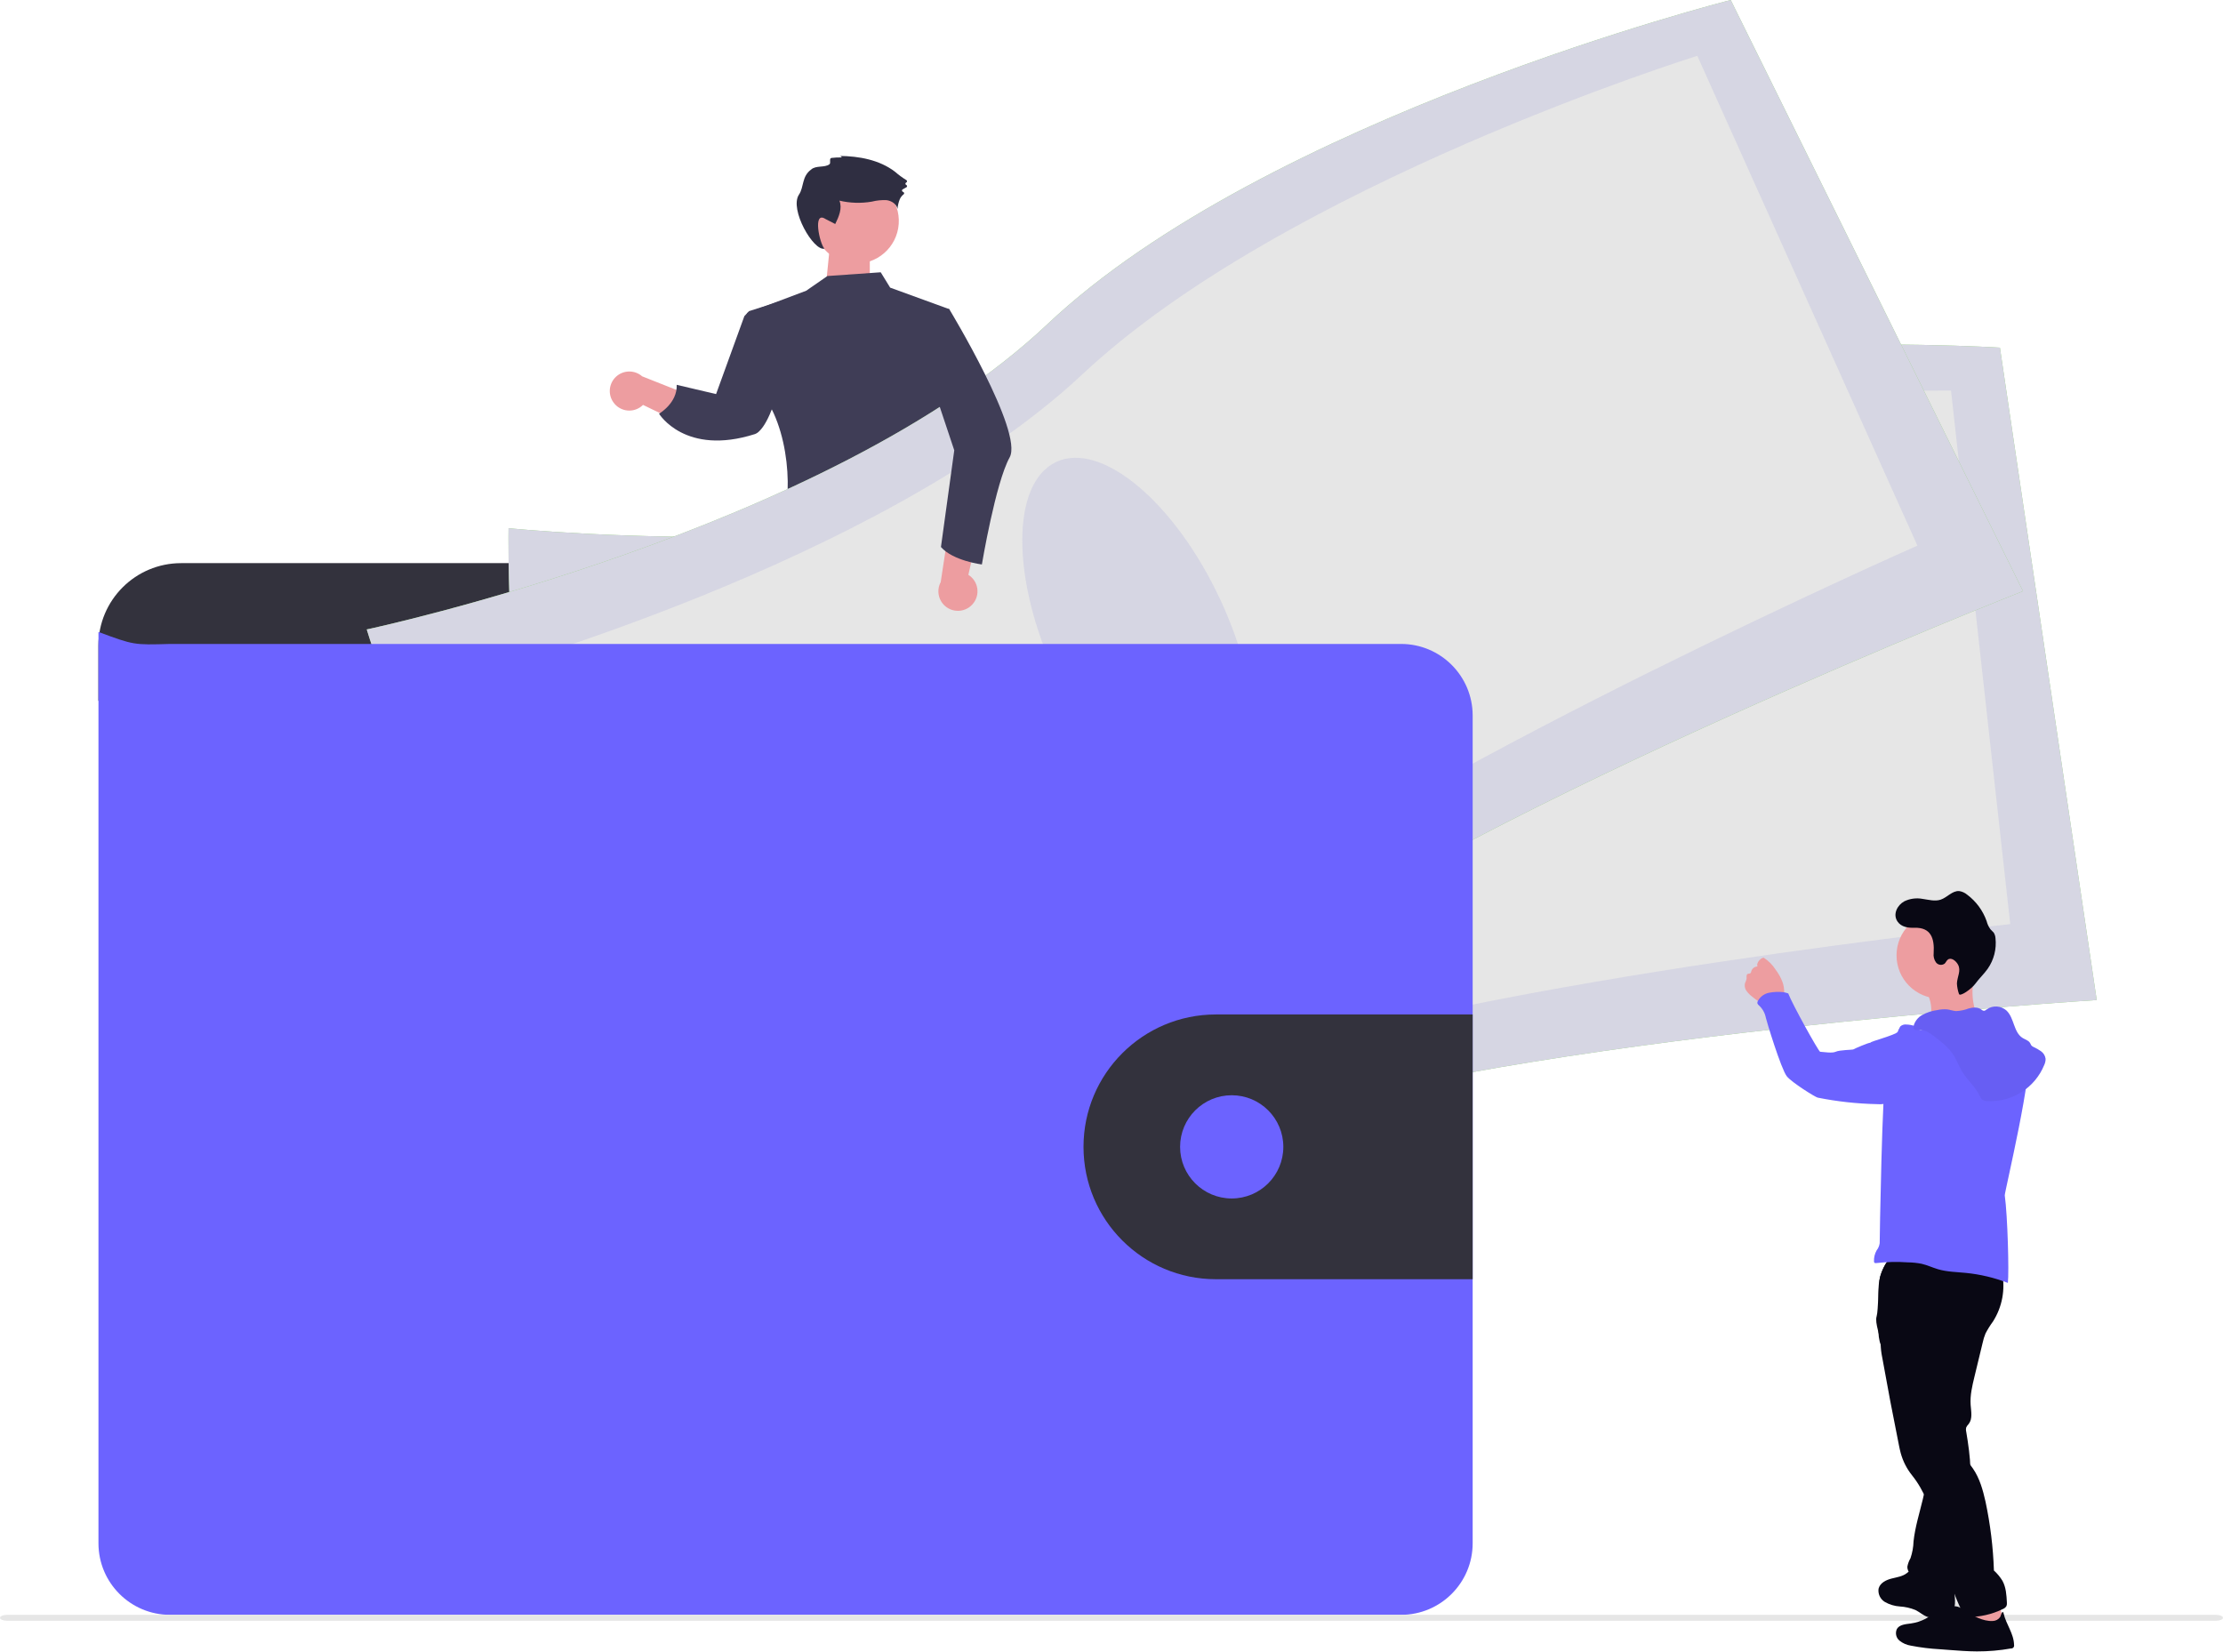
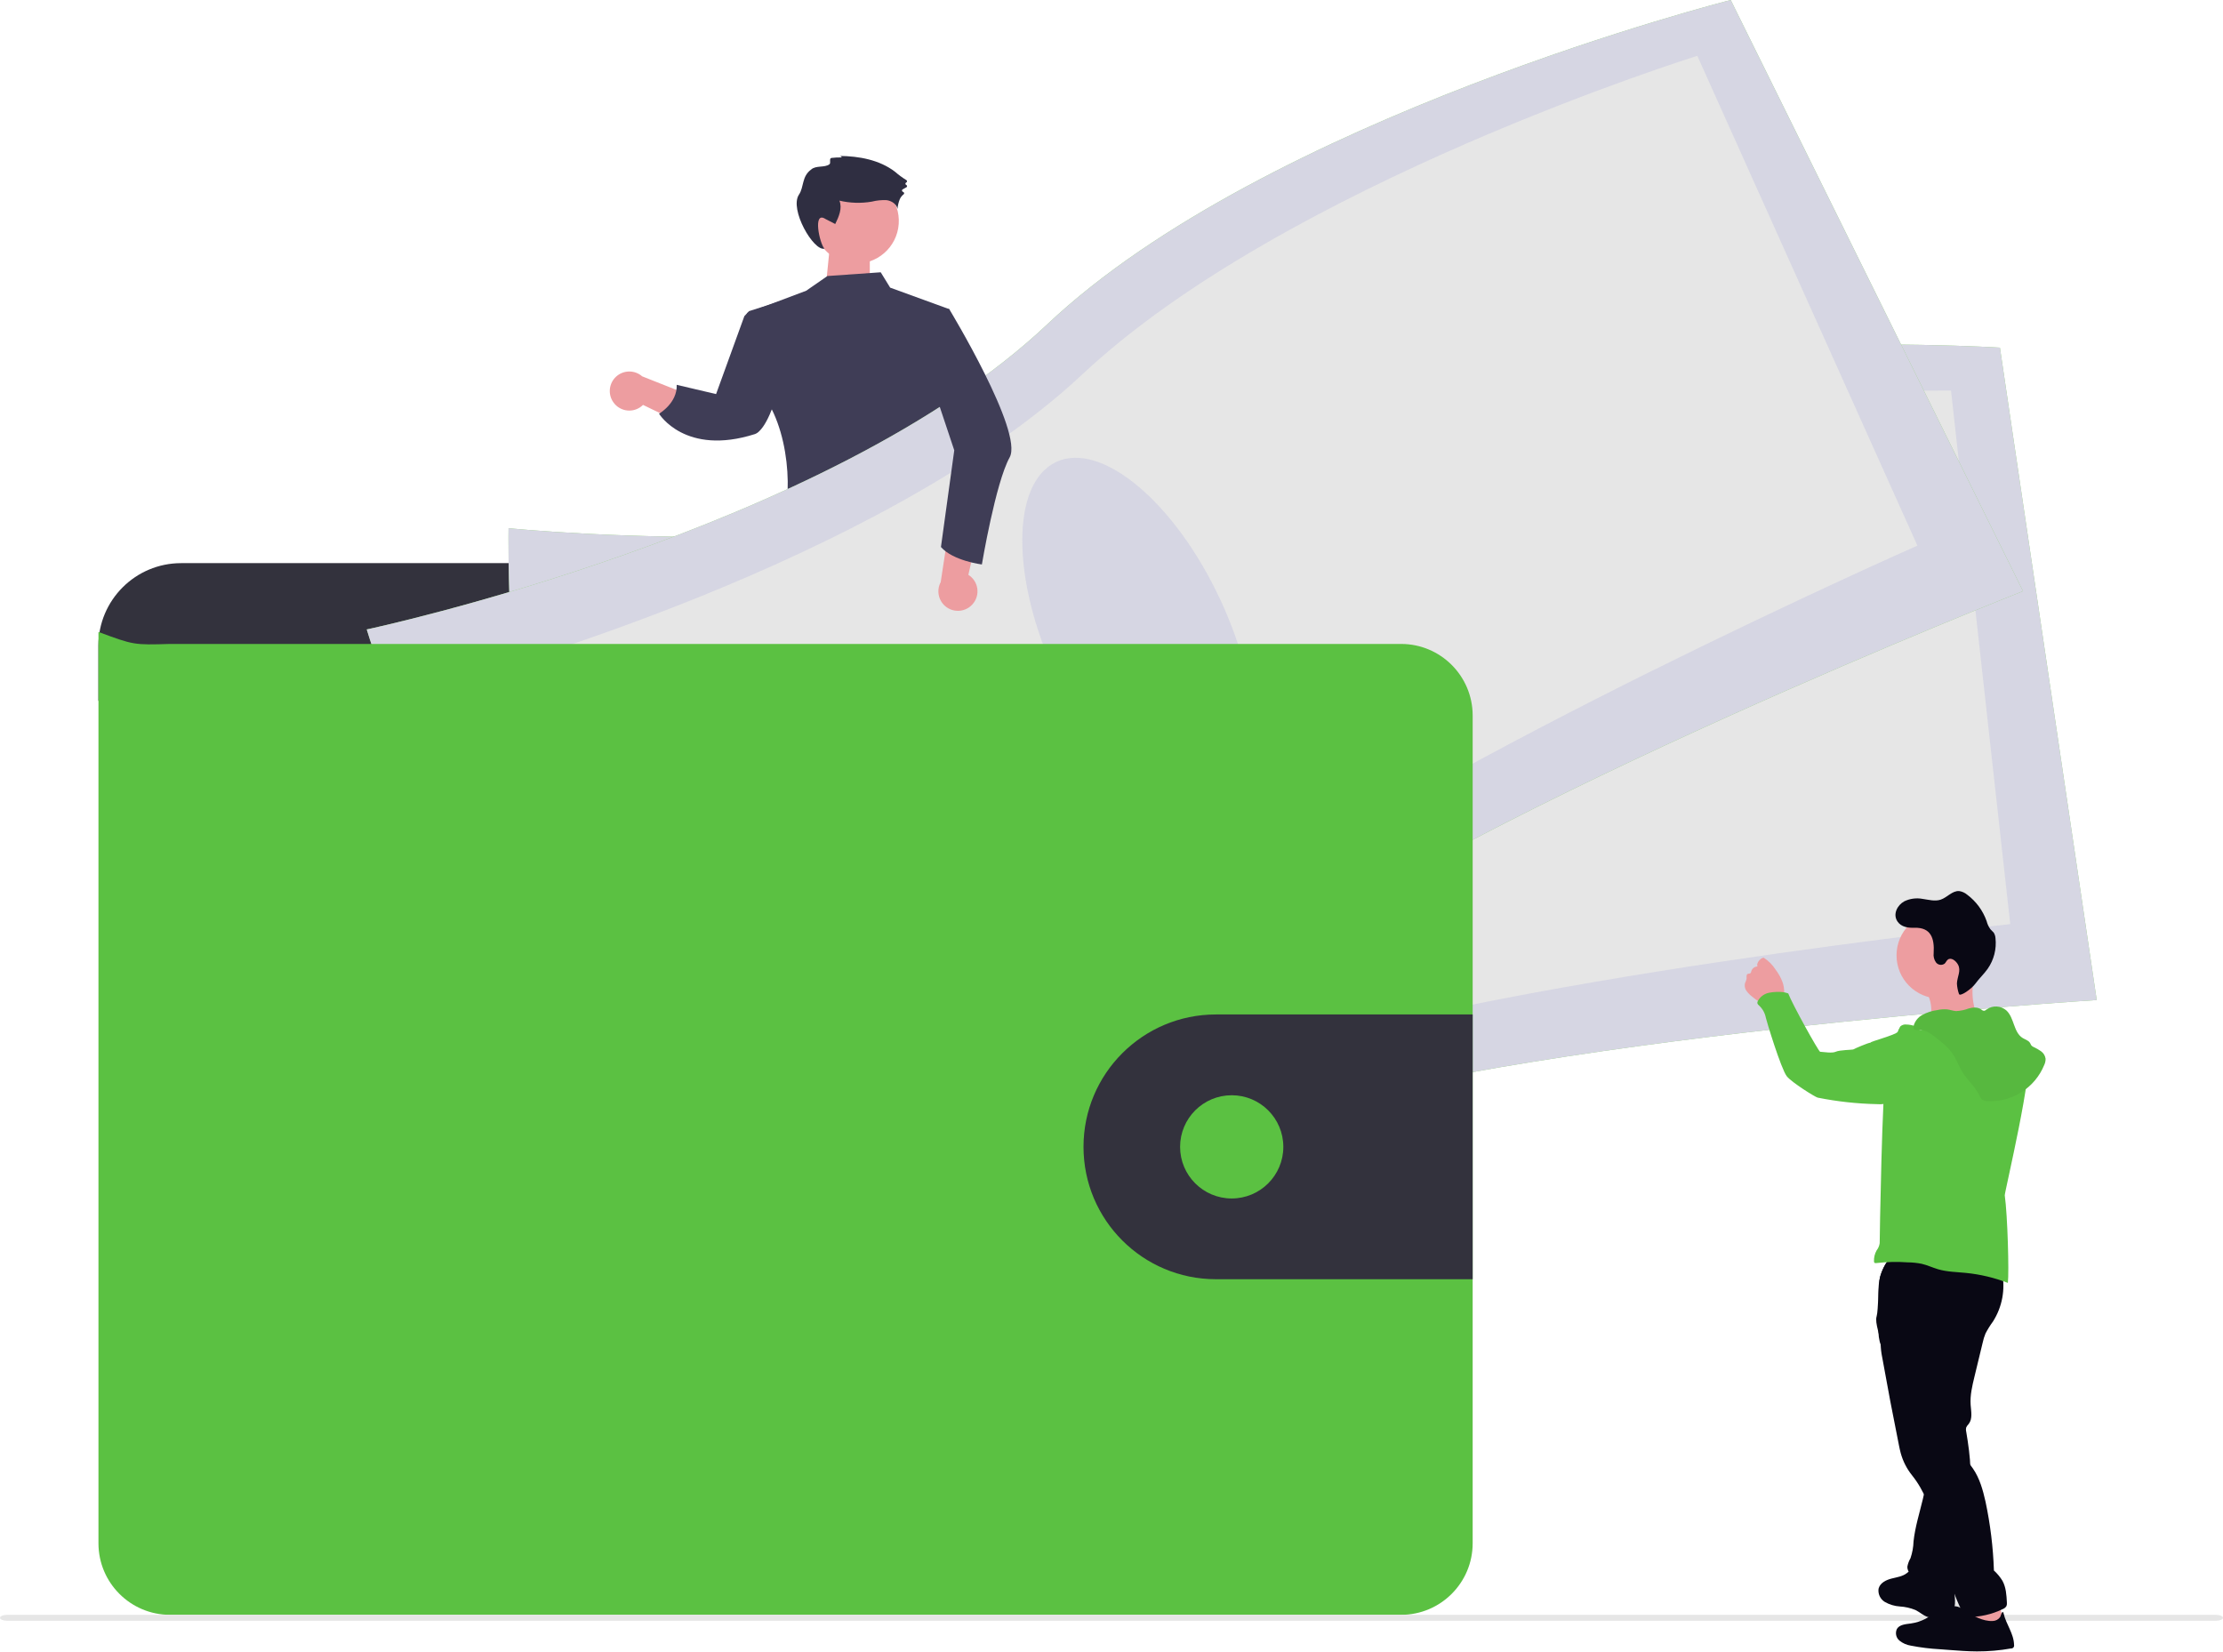
<svg xmlns="http://www.w3.org/2000/svg" width="800.272" height="594.547" viewBox="0 0 800.272 594.547" role="img" artist="Katerina Limpitsouni" source="https://undraw.co/">
  <defs>
    <linearGradient id="a-300" x1="-145.593" y1="1" x2="-145.593" gradientUnits="objectBoundingBox">
      <stop offset="0" stop-color="gray" stop-opacity="0.251" />
      <stop offset="0.535" stop-color="gray" stop-opacity="0.122" />
      <stop offset="1" stop-color="gray" stop-opacity="0.102" />
    </linearGradient>
  </defs>
  <g transform="translate(-574.999 -229)">
    <g transform="translate(860.707 284.072)">
      <path d="M16.149,2.061H1.645L0,18.422H16.149Z" transform="translate(11.269 32.763)" fill="#ed9da0" />
      <ellipse cx="15.322" cy="15.322" rx="15.322" ry="15.322" transform="matrix(-0.998, -0.07, 0.07, -0.998, 36.755, 40.848)" fill="#ed9da0" />
      <path d="M24.174,33.253a.845.845,0,0,0,.813.483c-7.015.42-14.4-.4-20.272-4.264A30.578,30.578,0,0,0,.407,26.739a.464.464,0,0,1-.095-.79l.17-.133A.466.466,0,0,0,.33,25h0a.466.466,0,0,1-.117-.837l1.3-.842a.464.464,0,0,0,0-.78,2.316,2.316,0,0,0-.346-.176.465.465,0,0,1-.147-.781,4.628,4.628,0,0,0,1.26-1.842,11.866,11.866,0,0,0,.585-3.565c.449,1.741,2.349,2.766,4.144,2.871a18.231,18.231,0,0,0,5.293-.914,29.281,29.281,0,0,1,11.623-.447c-1.312-2.634-.205-5.776.909-8.5l3.606,1.546c4.953,2.8,1.5-9.031-.349-10.654C31.878-1.228,41.773,13.32,38.59,18.838c-1.656,2.871-.48,6.573-3.736,9.3-1.6,1.68-4.781.933-6.408,2.329-.64.549.336,2.019-.544,2.34A25.655,25.655,0,0,1,24.174,33.253Z" transform="matrix(-0.998, -0.07, 0.07, -0.998, 39.116, 36.487)" fill="#2f2e41" />
    </g>
    <path d="M51.518,0l3,5.743,20.724,9.239L69.791,67.7,67.5,73.159,68.737,77.9,65.75,81.4c3,2.713,3.379,5.552,1.748,8.489l-9.544,2.186S4.89,96.793,9.362,88.573c4.886-8.982,6.131-35.51-4.656-49.685C-4.452,26.852,2.579,11.236,2.579,11.236L24.3,4.744,32.292,0Z" transform="matrix(0.998, -0.07, 0.07, 0.998, 840.642, 330.637)" fill="#3f3d56" />
    <path d="M1.022,10.672A6.987,6.987,0,0,0,11.6,12.354L33.14,24.706l-.8-12.877L12.008,2.073a7.025,7.025,0,0,0-10.986,8.6Z" transform="matrix(0.998, -0.07, 0.07, 0.998, 794.043, 363.258)" fill="#ed9da0" />
    <path d="M52.922,0C50.11,12.482,42.9,41.626,35.583,47.721a4.268,4.268,0,0,1-1.628.961C8.24,54.947,0,38.967,0,38.967s6.891-3.358,7.066-9.923l13.9,4.312L33.079,6.092,34.862,4.43l.01-.01Z" transform="matrix(0.998, -0.07, 0.07, 0.998, 809.525, 339.056)" fill="#3f3d56" />
-     <path d="M504.222,543.326c5.728.734,11.671,1.2,17.157-.579.864-.268,1.814-.864,1.728-1.728a2.092,2.092,0,0,0-.389-.864,53.362,53.362,0,0,1-5.183-9.874.864.864,0,0,0-.32-.449.812.812,0,0,0-.553,0c-2.531.665-4.717,2.3-7.231,3a10.281,10.281,0,0,1-3.939.294c-1.14-.13-2.7-1.071-3.732-.95C502.347,535.949,503.781,539.473,504.222,543.326Z" transform="translate(410.41 54.747)" fill="#6c63ff" />
-     <path d="M629.009,531.3c3.775-2.592,7.688-5.313,9.917-9.313a1.615,1.615,0,0,0,.268-.8,1.66,1.66,0,0,0-.32-.778,32.1,32.1,0,0,0-8.06-8.7,23.506,23.506,0,0,0-4.492,4.147c-.95,1-3.576,2.592-3.6,4.121,0,.864,1,1.866,1.469,2.592.631.933,1.227,1.883,1.8,2.851C626.314,525.895,629.311,531.113,629.009,531.3Z" transform="translate(393.944 57.207)" fill="#6c63ff" />
+     <path d="M504.222,543.326c5.728.734,11.671,1.2,17.157-.579.864-.268,1.814-.864,1.728-1.728a2.092,2.092,0,0,0-.389-.864,53.362,53.362,0,0,1-5.183-9.874.864.864,0,0,0-.32-.449.812.812,0,0,0-.553,0c-2.531.665-4.717,2.3-7.231,3a10.281,10.281,0,0,1-3.939.294c-1.14-.13-2.7-1.071-3.732-.95C502.347,535.949,503.781,539.473,504.222,543.326Z" transform="translate(410.41 54.747)" fill="#5bc142" />
+     <path d="M629.009,531.3c3.775-2.592,7.688-5.313,9.917-9.313a1.615,1.615,0,0,0,.268-.8,1.66,1.66,0,0,0-.32-.778,32.1,32.1,0,0,0-8.06-8.7,23.506,23.506,0,0,0-4.492,4.147c-.95,1-3.576,2.592-3.6,4.121,0,.864,1,1.866,1.469,2.592.631.933,1.227,1.883,1.8,2.851C626.314,525.895,629.311,531.113,629.009,531.3Z" transform="translate(393.944 57.207)" fill="#5bc142" />
    <path d="M521.377,555.865a3.843,3.843,0,0,1-.691,2.505,3.4,3.4,0,0,1-1.451.864c-8.008,2.868-17.278-.708-25.268,2.117-1.641.579-3.2,1.417-4.846,1.97a26.368,26.368,0,0,1-6.047,1.071c-2.825.268-5.667.441-8.5.518a20.441,20.441,0,0,1-6.41-.562,7.7,7.7,0,0,1-4.915-3.9,3.74,3.74,0,0,1-.242-2.773,2.989,2.989,0,0,1,.527-.864,7.577,7.577,0,0,1,1.883-1.529l2.946-1.9a19.776,19.776,0,0,1,4.466-2.367c1.166-.38,2.4-.544,3.585-.864,4.138-1.209,7.3-4.492,10.237-7.645l4.008-4.276a4.035,4.035,0,0,1,1.391-1.114,3.854,3.854,0,0,1,1.728-.164,23.1,23.1,0,0,1,10.928,3.663,14.16,14.16,0,0,0,2.7,1.59c2.35.916,5.365.225,7.533-.933,1.028-.553.8-.864,1.235-1.849s1.486-1.615,2.4-.717a2.54,2.54,0,0,1,.57,1.089c.864,2.851.536,5.918.536,8.907a3.923,3.923,0,0,0,.173,1.382,7.823,7.823,0,0,0,.786,1.279,2.909,2.909,0,0,1,.164.328,8.786,8.786,0,0,1,.579,4.173Z" transform="translate(415.707 53.776)" fill="#514e7f" />
    <path d="M521.377,558.188a3.843,3.843,0,0,1-.691,2.505,3.4,3.4,0,0,1-1.451.864c-8.008,2.868-17.278-.708-25.268,2.117-1.641.579-3.2,1.417-4.846,1.97a26.368,26.368,0,0,1-6.047,1.071c-2.825.268-5.667.441-8.5.518a20.441,20.441,0,0,1-6.41-.562,7.7,7.7,0,0,1-4.915-3.9A3.74,3.74,0,0,1,463,560a2.989,2.989,0,0,1,.527-.864c.466.976.8,2.272,1.1,2.738a5.606,5.606,0,0,0,3.749,2.7,9.313,9.313,0,0,0,3.455-.441c7.257-1.8,14.971-1.823,21.942-4.544,2.393-.942,4.674-2.194,7.187-2.764s5.183-.415,7.775-.631c4.095-.328,8.06-1.564,12.094-2.212a8.785,8.785,0,0,1,.544,4.2Z" transform="translate(415.707 51.452)" fill="#464353" />
    <path d="M644.082,531.6c-.38,3.041-2.307,5.658-4.423,7.879s-4.509,4.216-6.194,6.773c-2.073,3.17-3.006,7.1-5.7,9.779a15.638,15.638,0,0,1-3.455,2.462,24.108,24.108,0,0,1-4.449,2.047c-4.026,1.287-8.362.994-12.569.682a11.306,11.306,0,0,1-3.991-.769,12.029,12.029,0,0,1-1.659-1.019,7.921,7.921,0,0,1-2.592-2.592,2.592,2.592,0,0,1-.251-1.883,4.424,4.424,0,0,1,1.2-1.831,28.505,28.505,0,0,1,3.041-2.738A18.2,18.2,0,0,0,607,546.934a11.161,11.161,0,0,0,1.529-3.456,30.652,30.652,0,0,0,1.114-6.609,20.945,20.945,0,0,1,.458-4.423c.639-2.281,2.333-4.319,2.142-6.678a1.668,1.668,0,0,1,.086-1.011,1.408,1.408,0,0,1,.795-.492,14.084,14.084,0,0,1,4.129-.959,4.812,4.812,0,0,1,3.836,1.5c.587.708.976,1.728,1.84,2a2.919,2.919,0,0,0,1.313.052c2.125-.216,4.371-.484,6.047-1.857a7.541,7.541,0,0,0,2.505-5.5c0-.786-.354-1.607.864-1.728.916-.121,1.641.864,2.108,1.469,1.685,2.255,3.412,4.613,4.043,7.36a2.168,2.168,0,0,1,.769-.147,3.343,3.343,0,0,1,2.756,1.408,5.486,5.486,0,0,1,.751,3.732Z" transform="translate(397.211 56.383)" fill="#514e7f" />
    <path d="M644.134,532.95c-.38,3.041-2.307,5.658-4.423,7.879s-4.509,4.216-6.194,6.773c-2.073,3.17-3.006,7.1-5.7,9.779a15.638,15.638,0,0,1-3.455,2.462,24.112,24.112,0,0,1-4.449,2.047c-4.026,1.287-8.362.994-12.569.682a11.308,11.308,0,0,1-3.991-.769,12.029,12.029,0,0,1-1.659-1.019,7.921,7.921,0,0,1-2.592-2.592,6.315,6.315,0,0,1,2.592-.622c1.866.1,3.231,1.866,5.019,2.41,2.548.769,5.088-1.028,7.671-1.641,1.685-.4,3.456-.294,5.123-.864a12.663,12.663,0,0,0,3.792-2.3,19.3,19.3,0,0,0,4.052-3.9,25.094,25.094,0,0,0,2.376-4.743,67.815,67.815,0,0,1,4.8-9.192,6.494,6.494,0,0,1,.976-1.279,13.585,13.585,0,0,1,1.322-.959c1.728-1.3,2.445-3.456,3.049-5.563a9.737,9.737,0,0,1,.682-1.857,3.343,3.343,0,0,1,2.756,1.408A5.485,5.485,0,0,1,644.134,532.95Z" transform="translate(397.16 55.034)" fill="#464353" />
    <path d="M556.62,320.79" transform="translate(402.942 83.196)" fill="#464353" />
    <path d="M486.434,366.83c1.14,4.319-.51,8.863-1.857,13.14a101.837,101.837,0,0,0-4.129,19.783,17.122,17.122,0,0,1-1.019,5c-.639,1.443-1.728,2.661-2.471,4.034-2.039,3.611-1.987,8.017-1.546,12.146.294,2.721.734,5.434,1.279,8.112.665,3.274,1.486,6.7.527,9.891,1.607-.354,2.7,1.728,2.592,3.361s-.631,3.456.156,4.864c1.987.726,2,3.456,1.944,5.572a46.864,46.864,0,0,0,1.382,10.885q4.509,21.683,9.572,43.246c7.3,2.263,15.826,4.622,22.789,1.486a4.57,4.57,0,0,0,2.885-2.9,5.063,5.063,0,0,0-.276-2.229l-3.3-12.008c-.8-2.9-1.607-5.9-1.184-8.881.32-2.22,1.287-4.613.2-6.574-.371-.674-.959-1.2-1.391-1.84-1.728-2.531-.821-5.918-.682-8.984a7.12,7.12,0,0,0-.138-2.056,10.263,10.263,0,0,0-.985-2.255,34.486,34.486,0,0,1-3.8-17.157,4.242,4.242,0,0,0-.3-2.237,7.231,7.231,0,0,1-.562-.916,2.505,2.505,0,0,1,.181-1.65,15.117,15.117,0,0,1-2.661-2.592,3.723,3.723,0,0,0,.639-5.823,1.944,1.944,0,0,0,.924-3.343c-.423-.294-.985-.423-1.287-.864-.466-.639-.086-1.529.294-2.212l2.013-3.637c1.5-2.7,1.84-6.047,3.455-8.639a64.745,64.745,0,0,0,5.321-12.146l5.814-16.042,3.913,3.4a12.371,12.371,0,0,1,3.214,3.663,15.809,15.809,0,0,1,1.045,4.388c1.434,8.708,6.911,16.258,8.941,24.836.449,1.909.752,3.913,1.849,5.546a12.082,12.082,0,0,1,1.054,1.59,8.43,8.43,0,0,1,.441,2.635,12.293,12.293,0,0,0,5.183,8.812c1.926,1.322,4.319,2.229,5.365,4.319a8.052,8.052,0,0,0,.864,1.84c.933,1.123,2.946,1.253,3.343,2.661.225.786-.19,1.728.25,2.419a2.29,2.29,0,0,0,.959.717l5.624,2.808c6.289,3.145,9.5,10.367,14.142,15.628a33.7,33.7,0,0,1,4.233,5.6c2,3.585,2.929,8.086,6.315,10.367A9.554,9.554,0,0,1,590,486.408c1.063,1.4.674,3.361.769,5.123s1.443,3.861,3.119,3.326a12.293,12.293,0,0,0,0,6.522A32.827,32.827,0,0,0,613.8,493.31c1.641-1.434,3.222-3.265,3.24-5.442a1.952,1.952,0,0,0-.242-1.08,3.084,3.084,0,0,0-1.27-.959c-5.261-2.851-6.842-9.459-9.5-14.824-2.324-4.734-5.762-8.812-8.639-13.209-6.254-9.459-10.522-20.906-19.981-27.152-2.082-1.374-4.5-2.592-5.546-4.864-.579-1.27-.648-2.721-1.106-4.034s-1.555-2.592-2.954-2.592c.778-1.9.622-4.216.674-6.272a7.921,7.921,0,0,0-.311-2.7,13.155,13.155,0,0,0-1.391-2.678,25.692,25.692,0,0,1-3.559-13.822c.069-2.5.51-5.071-.242-7.455-.38-1.2-1.045-2.3-1.5-3.456a21.6,21.6,0,0,1-1.08-6.5l-.518-8.3a40.846,40.846,0,0,0-1.071-8.207c-1.728-6.445-3.456-33.441-9.373-36.482s-16.085,17.735-22.746,18.141a29.621,29.621,0,0,0-8.639,1.667c-4.432,1.659-8.146,4.751-11.766,7.775l-12.25,10.289C491.436,363.288,489.293,365.327,486.434,366.83Z" transform="translate(414.03 82.898)" fill="#464353" />
    <path d="M635.755,393.427V382.7a29.786,29.786,0,0,0-29.786-29.778H182.246A29.786,29.786,0,0,0,152.46,382.7v19.783Z" transform="translate(457.958 78.823)" fill="#33323d" />
    <path d="M323.385,327.937s-1.209,75.036,12.094,99.726,19.005,132.1,19.005,132.1,139.464,14.427,236.65-17.277S895.116,497.81,895.116,497.81L860.267,262.931s-172.162-11.04-270.1,35.669S323.385,327.937,323.385,327.937Z" transform="translate(434.695 91.227)" fill="#8dd070" />
    <path d="M323.385,327.937s-1.209,75.036,12.094,99.726,19.005,132.1,19.005,132.1,139.464,14.427,236.65-17.277S895.116,497.81,895.116,497.81L860.267,262.931s-172.162-11.04-270.1,35.669S323.385,327.937,323.385,327.937Z" transform="translate(434.695 91.227)" fill="#d6d6e3" />
    <path d="M358.985,357.961s-4.363,61.914,6.583,81.7,11.455,108.1,11.455,108.1,125.513,5.823,214.794-24.569,276.9-50.1,276.9-50.1L847.394,281s-155.239-1.6-245.842,41.181S358.985,357.961,358.985,357.961Z" transform="translate(429.962 88.614)" fill="#e6e6e6" />
    <ellipse cx="32.585" cy="69.888" rx="32.585" ry="69.888" transform="translate(980.522 441.956) rotate(-7.1)" opacity="0.1" />
    <path d="M264.29,344.851s21.865,71.788,42.079,91.208,58.605,119.9,58.605,119.9,137.175-29.069,219.943-89.092,275.628-135.8,275.628-135.8L755.317,118.23S588.071,160.56,509.2,235.069,264.29,344.851,264.29,344.851Z" transform="translate(442.735 110.77)" fill="#8dd070" />
    <path d="M264.29,344.851s21.865,71.788,42.079,91.208,58.605,119.9,58.605,119.9,137.175-29.069,219.943-89.092,275.628-135.8,275.628-135.8L755.317,118.23S588.071,160.56,509.2,235.069,264.29,344.851,264.29,344.851Z" transform="translate(442.735 110.77)" fill="#d6d6e3" />
    <path d="M308,364.639s14.85,60.273,31.341,75.736S383.4,539.721,383.4,539.721s121.236-32.983,196.886-89.308S828.468,317.834,828.468,317.834L749.242,141.5S601.01,187.605,527.9,256.128,308,364.639,308,364.639Z" transform="translate(436.785 107.602)" fill="#e6e6e6" />
    <ellipse cx="32.585" cy="69.888" rx="32.585" ry="69.888" transform="translate(925.727 409.056) rotate(-24.97)" fill="#d6d6e3" />
-     <path d="M647.2,411.654V709.692a25.778,25.778,0,0,1-25.778,25.769H178.251a25.769,25.769,0,0,1-25.761-25.769V381.6c12.7,4.708,12.7,4.708,25.761,4.319H621.419A25.778,25.778,0,0,1,647.2,411.654Z" transform="translate(457.954 74.919)" fill="#6c63ff" />
+     <path d="M647.2,411.654V709.692a25.778,25.778,0,0,1-25.778,25.769H178.251a25.769,25.769,0,0,1-25.761-25.769V381.6c12.7,4.708,12.7,4.708,25.761,4.319H621.419A25.778,25.778,0,0,1,647.2,411.654Z" transform="translate(457.954 74.919)" fill="#5bc142" />
    <path d="M703.075,541v95.329H610.64a47.658,47.658,0,1,1,0-95.316Z" transform="translate(402.076 53.22)" fill="#33323d" />
-     <circle cx="18.582" cy="18.582" r="18.582" transform="translate(999.828 623.316)" fill="#6c63ff" />
+     <circle cx="18.582" cy="18.582" r="18.582" transform="translate(999.828 623.316)" fill="#5bc142" />
    <g transform="matrix(0.998, -0.07, 0.07, 0.998, 905.635, 339.779)">
      <path d="M11.926,34.447a6.987,6.987,0,0,0-.734-10.688L18.4,0,6.032,3.67l-4.95,22a7.025,7.025,0,0,0,10.843,8.778Z" transform="translate(0 73.394)" fill="#ed9da0" />
      <path d="M3.5,0,9.216,1.329s23.617,45.95,17.926,54.705S14.479,93.777,14.479,93.777,4.167,91.727.227,86.474L7.442,52.095,0,23.2Z" transform="translate(1.825 0)" fill="#3f3d56" />
    </g>
    <path d="M1139.212,723.136h-795.2c-1.4,0-2.534-.478-2.534-1.068S342.609,721,344.008,721h795.2c1.4,0,2.534.478,2.534,1.068S1140.614,723.136,1139.212,723.136Z" transform="translate(233.525 89.38)" fill="#e6e6e6" />
    <g transform="translate(1203.088 543.252)">
      <path d="M278.269,794.046a.252.252,0,0,1,.055.027c-.651-1.406-1.258-2.828-1.811-4.272-.066-.17-.126-.345-.191-.514.005.044.005.087.011.137.016.274.038.547.06.826.033.432.06.87.066,1.307.005.137.005.268.005.4a8,8,0,0,1-.164,1.586h.022c.137.011.263.016.394.038a5.355,5.355,0,0,1,1.493.427A.328.328,0,0,1,278.269,794.046Z" transform="translate(-200.744 -529.63)" fill="url(#a-300)" />
      <path d="M264.421,393.522c-.059,2.284-.832,4.5-.954,6.777,6.727.335,13.362-2.929,20.023-1.929-1.862-1.2-2.857-3.376-3.443-5.514a22.867,22.867,0,0,1-.657-8.472,3.722,3.722,0,0,1,.084-.469c.247-1.117.887-2.7.715-3.577-.226-1.163-1.322-.933-2.309-.866a86.484,86.484,0,0,0-8.978,1.159c-.774.134-8.313,2.016-8.426,1.82a35.479,35.479,0,0,1,3.263,6.723A13.106,13.106,0,0,1,264.421,393.522Z" transform="translate(-197.254 -343.966)" fill="#ed9da0" />
      <path d="M392.769,380.854a9.832,9.832,0,0,0,2.054,2.071c.51.418,1.033.845,1.581,1.23a6.782,6.782,0,0,0,3.364,1.368c1.6.109,5-.833,6-2.2a3.977,3.977,0,0,0,.573-2.3,10.569,10.569,0,0,0-.552-3.213,17.908,17.908,0,0,0-2.594-4.694,13.818,13.818,0,0,0-4.171-4.171c-.574-.307-2.9,1.523-2.293,3.108a2.4,2.4,0,0,0-2.234,1.732,1.224,1.224,0,0,1-.3.7c-.276.222-.707.1-1.021.264-.556.3-.314,1.125-.372,1.753a8.2,8.2,0,0,1-.573,1.577,3.351,3.351,0,0,0,.54,2.778Z" transform="translate(-392.13 -338.356)" fill="#ed9da0" />
      <path d="M261.355,802.174a2.386,2.386,0,0,0-2.087-.315,77.426,77.426,0,0,1-11.734.949c-.492-2.4.936-4.738,1.4-7.146a6.446,6.446,0,0,1,.465-1.807,4.142,4.142,0,0,1,2.973-1.795c2.115-.446,5.42-1.233,6.6.9C260.387,795.53,260.84,799.319,261.355,802.174Z" transform="translate(-167.984 -530.652)" fill="#ed9da0" />
      <path d="M281.967,784.892a12.385,12.385,0,0,0,5.489,1.673,17.565,17.565,0,0,1,5.627,1.284c1.5.74,2.761,1.954,4.347,2.485a9.056,9.056,0,0,0,4.514.071c1.782-.335,3.682-.983,4.644-2.523.858-1.368.766-3.1.648-4.715q-.207-2.73-.406-5.468a2.6,2.6,0,0,0-.339-1.322c-1.289-1.878-4.422.787-6.1.782a11.793,11.793,0,0,1-7.426-3.2,2.254,2.254,0,0,0-.577-.435c-.757-.339-1.514.289-2.188.837-.075.063-.151.126-.226.184-1.552,1.23-3.636,1.481-5.552,1.979s-3.974,1.5-4.568,3.393a2.886,2.886,0,0,0-.092.364A4.791,4.791,0,0,0,281.967,784.892Z" transform="translate(-231.589 -522.445)" fill="#090814" />
      <path d="M292.392,571.8a23.95,23.95,0,0,1-3.283,17.672,33.012,33.012,0,0,0-2.668,4.278,19.447,19.447,0,0,0-1.041,3.39l-2.957,12.239c-.8,3.3-1.6,6.672-1.362,10.063.167,2.362.763,5.019-.694,6.887a5.077,5.077,0,0,0-.88,1.207,3.055,3.055,0,0,0-.015,1.59c1.5,8.886,2.605,18.175-.1,26.771-2.449,7.791-2.589,16.424-4.671,24.321a5.426,5.426,0,0,1-1.294,2.7,4.241,4.241,0,0,1-1.939.922c-3.069.73-6.309-.125-9.171-1.452-2.012-.932-4.177-2.567-4-4.777a9.686,9.686,0,0,1,1.113-2.942,20.791,20.791,0,0,0,1.1-6.079c.554-5.164,2.146-10.15,3.349-15.2s2.021-10.332,1-15.425a134.931,134.931,0,0,0-9.924-30.528,3.682,3.682,0,0,0-.909-1.367,9.39,9.39,0,0,1-1.286-.878,3.882,3.882,0,0,1-.589-1.6c-.448-1.612-1.777-2.8-2.668-4.217-2.25-3.575-1.537-8.157-1.454-12.381.081-4.107-.51-8.252.163-12.3s2.995-8.195,6.9-9.464a14.85,14.85,0,0,1,6.052-.286C271.9,565.994,282.324,567.943,292.392,571.8Z" transform="translate(-199.749 -427.926)" fill="#090814" />
      <path d="M247.167,599.192a25.657,25.657,0,0,0,.54,4.748q2.837,15.908,6.045,31.749c.188.916.372,1.832.619,2.732a22.154,22.154,0,0,0,4.1,8.058c8.915,11.112,9.685,27.248,14.521,40.648.326.908.653,1.816,1,2.711a67.708,67.708,0,0,0,2.983,6.656,1.9,1.9,0,0,0,.615.795,1.824,1.824,0,0,0,.971.188,28.333,28.333,0,0,0,12.563-2.857,2.6,2.6,0,0,0,1.335-1.109,2.681,2.681,0,0,0,.142-1.276c-.134-2.657-.3-5.409-1.565-7.744a16.522,16.522,0,0,0-3.1-3.753,142.3,142.3,0,0,0-3.033-24.834c-.941-4.163-2.1-8.371-4.522-11.89-1.782-2.6-4.339-5.163-4.025-8.3.138-1.376.715-3.092-.406-3.9-.489-.356-1.213-.4-1.544-.908a1.722,1.722,0,0,1-.218-.778,19.214,19.214,0,0,1,.4-6.43,33.918,33.918,0,0,0,.958-4.192,5.285,5.285,0,0,0-1.054-4.05c-.059-2.862.021-5.832-.038-8.689a16.114,16.114,0,0,1,.4-4.853c.217-.749.548-1.464.715-2.23.6-2.749-.9-6.041.883-8.221a12.074,12.074,0,0,1,2.853-2.008,10.471,10.471,0,0,0,3.916-5.631,31.078,31.078,0,0,0,1.109-6.895,7.1,7.1,0,0,0,.017-1.489,2.729,2.729,0,0,0-.2-.745c-.552-1.243-2.037-1.724-3.359-2.042a108.792,108.792,0,0,0-25.654-3c-3.2-2.176-5-1.4-6.351.908a23.825,23.825,0,0,0-1.807,4.414c-.619,1.87-.657,12.338-1.259,14.216C244.933,591.641,247.2,596.628,247.167,599.192Z" transform="translate(-198.22 -429.563)" fill="#090814" />
      <ellipse cx="15.535" cy="15.535" rx="15.535" ry="15.535" transform="translate(54.655 14.165)" fill="#ed9da0" />
-       <path d="M245.9,411.705c.677.784,1.586,1.647,2.591,1.395a3.537,3.537,0,0,0,1.008-.54c1.791-1.154,3.989-1.425,6.1-1.742A89.948,89.948,0,0,0,268.145,408a12.806,12.806,0,0,1,3.713-.755c2.633.014,4.967,1.764,6.617,3.816s2.819,4.453,4.438,6.529c1.154,1.479,2.528,2.783,3.6,4.319,2.72,3.877-8.3,49.987-8.149,50.765,1.031,7.337,1.574,27.761,1.12,31.524a57.663,57.663,0,0,0-15.138-3.6c-3.338-.327-6.739-.369-9.96-1.306-2.012-.585-3.919-1.512-5.962-1.978a27.483,27.483,0,0,0-5.027-.513,59.466,59.466,0,0,0-11.157.25c-.3.044-.662.068-.84-.175a.786.786,0,0,1-.112-.439,7.429,7.429,0,0,1,.953-3.955,5.415,5.415,0,0,0,1.1-2.593c-.034-.444.926-58.5,2.3-60.977a31.965,31.965,0,0,0,3.878-9.055c.429-2.14.414-4.344.72-6.505a2.841,2.841,0,0,1,.549-1.519,2.765,2.765,0,0,1,2.211-.657A9.788,9.788,0,0,1,245.9,411.705Z" transform="translate(-184.747 -356.573)" fill="#6c63ff" />
-       <path d="M359.894,429.494a10.952,10.952,0,0,1-3.272,3.087,10.5,10.5,0,0,1-5.1.782,121.858,121.858,0,0,1-21.31-2.341c-.8-.138-9.374-5.463-11.132-7.7-2.091-2.7-7.351-20.062-7.535-21.051a8.053,8.053,0,0,0-2.465-4.434,1.617,1.617,0,0,1-.586-.779,1.256,1.256,0,0,1,.14-.759,5.869,5.869,0,0,1,4.047-3.038,17.368,17.368,0,0,1,5.215-.207,12.174,12.174,0,0,1,1.708.454c1.378,3.734,10.981,21.024,11.484,21,1.373.085,4.337.587,5.582,0,1.413-.662,6.048-.689,6.295-.824.56-.327,5.6-2.509,6.256-2.439-.414-.368,9.127-2.769,9.785-3.915.233-.406.279-.957.676-1.205a1.3,1.3,0,0,1,.867-.1,8.473,8.473,0,0,1,2.621.8c1.345,5.262.639,10.726-.386,16.06a14.168,14.168,0,0,1-2.888,6.62Z" transform="translate(-303.934 -350.097)" fill="#6c63ff" />
-       <path d="M223.121,405.69a15.713,15.713,0,0,1,5.56-1.83,11.716,11.716,0,0,1,3.538-.254c1.094.137,2.143.559,3.244.62a14.449,14.449,0,0,0,4.517-.949c1.492-.408,3.215-.564,4.472.338a1.931,1.931,0,0,0,.973.517,1.7,1.7,0,0,0,1.006-.493,5.732,5.732,0,0,1,7.143.376c2.848,2.671,2.526,7.889,5.864,9.915.92.558,2.1.854,2.634,1.786a6.586,6.586,0,0,0,.454.859,2.328,2.328,0,0,0,.8.572,15.592,15.592,0,0,1,2.752,1.582,3.935,3.935,0,0,1,1.584,2.655,5,5,0,0,1-.486,2.233,20.948,20.948,0,0,1-20.357,13.017,3.222,3.222,0,0,1-2.133-.666,4.024,4.024,0,0,1-.747-1.231c-1.569-3.29-4.517-5.719-6.388-8.848-1.115-1.864-1.831-3.95-2.993-5.786-1.76-2.784-4.437-4.84-7.057-6.836-1.478-1.125-3.122-2.306-4.979-2.228-1.654.07-2.858.159-2.251-1.87A6.5,6.5,0,0,1,223.121,405.69Z" transform="translate(-159.349 -354.456)" fill="#6c63ff" />
+       <path d="M245.9,411.705c.677.784,1.586,1.647,2.591,1.395a3.537,3.537,0,0,0,1.008-.54c1.791-1.154,3.989-1.425,6.1-1.742A89.948,89.948,0,0,0,268.145,408a12.806,12.806,0,0,1,3.713-.755c2.633.014,4.967,1.764,6.617,3.816s2.819,4.453,4.438,6.529c1.154,1.479,2.528,2.783,3.6,4.319,2.72,3.877-8.3,49.987-8.149,50.765,1.031,7.337,1.574,27.761,1.12,31.524a57.663,57.663,0,0,0-15.138-3.6c-3.338-.327-6.739-.369-9.96-1.306-2.012-.585-3.919-1.512-5.962-1.978a27.483,27.483,0,0,0-5.027-.513,59.466,59.466,0,0,0-11.157.25c-.3.044-.662.068-.84-.175a.786.786,0,0,1-.112-.439,7.429,7.429,0,0,1,.953-3.955,5.415,5.415,0,0,0,1.1-2.593c-.034-.444.926-58.5,2.3-60.977a31.965,31.965,0,0,0,3.878-9.055c.429-2.14.414-4.344.72-6.505a2.841,2.841,0,0,1,.549-1.519,2.765,2.765,0,0,1,2.211-.657A9.788,9.788,0,0,1,245.9,411.705Z" transform="translate(-184.747 -356.573)" fill="#5bc142" />
+       <path d="M359.894,429.494a10.952,10.952,0,0,1-3.272,3.087,10.5,10.5,0,0,1-5.1.782,121.858,121.858,0,0,1-21.31-2.341c-.8-.138-9.374-5.463-11.132-7.7-2.091-2.7-7.351-20.062-7.535-21.051a8.053,8.053,0,0,0-2.465-4.434,1.617,1.617,0,0,1-.586-.779,1.256,1.256,0,0,1,.14-.759,5.869,5.869,0,0,1,4.047-3.038,17.368,17.368,0,0,1,5.215-.207,12.174,12.174,0,0,1,1.708.454c1.378,3.734,10.981,21.024,11.484,21,1.373.085,4.337.587,5.582,0,1.413-.662,6.048-.689,6.295-.824.56-.327,5.6-2.509,6.256-2.439-.414-.368,9.127-2.769,9.785-3.915.233-.406.279-.957.676-1.205a1.3,1.3,0,0,1,.867-.1,8.473,8.473,0,0,1,2.621.8c1.345,5.262.639,10.726-.386,16.06a14.168,14.168,0,0,1-2.888,6.62Z" transform="translate(-303.934 -350.097)" fill="#5bc142" />
+       <path d="M223.121,405.69a15.713,15.713,0,0,1,5.56-1.83,11.716,11.716,0,0,1,3.538-.254c1.094.137,2.143.559,3.244.62a14.449,14.449,0,0,0,4.517-.949c1.492-.408,3.215-.564,4.472.338a1.931,1.931,0,0,0,.973.517,1.7,1.7,0,0,0,1.006-.493,5.732,5.732,0,0,1,7.143.376c2.848,2.671,2.526,7.889,5.864,9.915.92.558,2.1.854,2.634,1.786a6.586,6.586,0,0,0,.454.859,2.328,2.328,0,0,0,.8.572,15.592,15.592,0,0,1,2.752,1.582,3.935,3.935,0,0,1,1.584,2.655,5,5,0,0,1-.486,2.233,20.948,20.948,0,0,1-20.357,13.017,3.222,3.222,0,0,1-2.133-.666,4.024,4.024,0,0,1-.747-1.231c-1.569-3.29-4.517-5.719-6.388-8.848-1.115-1.864-1.831-3.95-2.993-5.786-1.76-2.784-4.437-4.84-7.057-6.836-1.478-1.125-3.122-2.306-4.979-2.228-1.654.07-2.858.159-2.251-1.87A6.5,6.5,0,0,1,223.121,405.69Z" transform="translate(-159.349 -354.456)" fill="#5bc142" />
      <path d="M223.121,405.69a15.713,15.713,0,0,1,5.56-1.83,11.716,11.716,0,0,1,3.538-.254c1.094.137,2.143.559,3.244.62a14.449,14.449,0,0,0,4.517-.949c1.492-.408,3.215-.564,4.472.338a1.931,1.931,0,0,0,.973.517,1.7,1.7,0,0,0,1.006-.493,5.732,5.732,0,0,1,7.143.376c2.848,2.671,2.526,7.889,5.864,9.915.92.558,2.1.854,2.634,1.786a6.586,6.586,0,0,0,.454.859,2.328,2.328,0,0,0,.8.572,15.592,15.592,0,0,1,2.752,1.582,3.935,3.935,0,0,1,1.584,2.655,5,5,0,0,1-.486,2.233,20.948,20.948,0,0,1-20.357,13.017,3.222,3.222,0,0,1-2.133-.666,4.024,4.024,0,0,1-.747-1.231c-1.569-3.29-4.517-5.719-6.388-8.848-1.115-1.864-1.831-3.95-2.993-5.786-1.76-2.784-4.437-4.84-7.057-6.836-1.478-1.125-3.122-2.306-4.979-2.228-1.654.07-2.858.159-2.251-1.87A6.5,6.5,0,0,1,223.121,405.69Z" transform="translate(-159.349 -354.456)" opacity="0.05" />
      <path d="M242.088,809.624a8.67,8.67,0,0,0,4.175,1.837,75.242,75.242,0,0,0,10.392,1.284c1.13.084,2.263.172,3.393.259,3.313.251,6.631.506,9.957.519a68.671,68.671,0,0,0,12.245-1.058,1.039,1.039,0,0,0,1.117-1.243c-.072-4.138-2.837-7.354-3.767-11.387-.385-1.657-1.095,1.154-1.229,1.309a3.4,3.4,0,0,1-2.7,1.435c-3.418.188-7.246-1.891-9.961-3.74a12.75,12.75,0,0,0-1.845-1.142,5.426,5.426,0,0,0-1.494-.427,9.018,9.018,0,0,0-5.083,1.029c-2.042,1.012-3.832,2.468-5.853,3.51a16.451,16.451,0,0,1-5.246,1.661c-1.849.255-4.058.376-5.008,1.979a.015.015,0,0,0,0,.013A3.517,3.517,0,0,0,242.088,809.624Z" transform="translate(-186.401 -533.229)" fill="#090814" />
      <path d="M261.541,372.83a2.871,2.871,0,0,1-1.073.4,3.46,3.46,0,0,1-2.863-.429Z" transform="translate(-173.735 -340.973)" opacity="0.1" />
      <path d="M37.057,24.738A10.638,10.638,0,0,1,31.227,27.8c-2.162.465-4.533.609-6.262,1.965-1.965,1.565-2.83,4.539-5.24,5.2a5.745,5.745,0,0,1-3.137-.249,20.3,20.3,0,0,1-9.825-6.55A8.411,8.411,0,0,0,4.5,25.9a16.359,16.359,0,0,1-1.559-.76,4.244,4.244,0,0,1-1.271-1.657A16.105,16.105,0,0,1,.547,12.175c.6-2.233,1.69-4.3,2.332-6.55S6.49-.895,7.184.166A13.808,13.808,0,0,1,9.149,3.441c.741,2.409.072,4.834,1.957,6.507,1.166,1.035,3.275,1.729,4.068.393.314-.517.295-1.172.563-1.71a2.245,2.245,0,0,1,3.079-.655,4.722,4.722,0,0,1,1.926,2.856c1.526,5.161,4.126,8.41,9.648,6.2,2.057-.825,4.48-1.382,6.458.033C39.454,18.928,38.924,22.616,37.057,24.738Z" transform="matrix(-0.94, -0.342, 0.342, -0.94, 83.817, 46.172)" fill="#090814" />
    </g>
  </g>
</svg>
